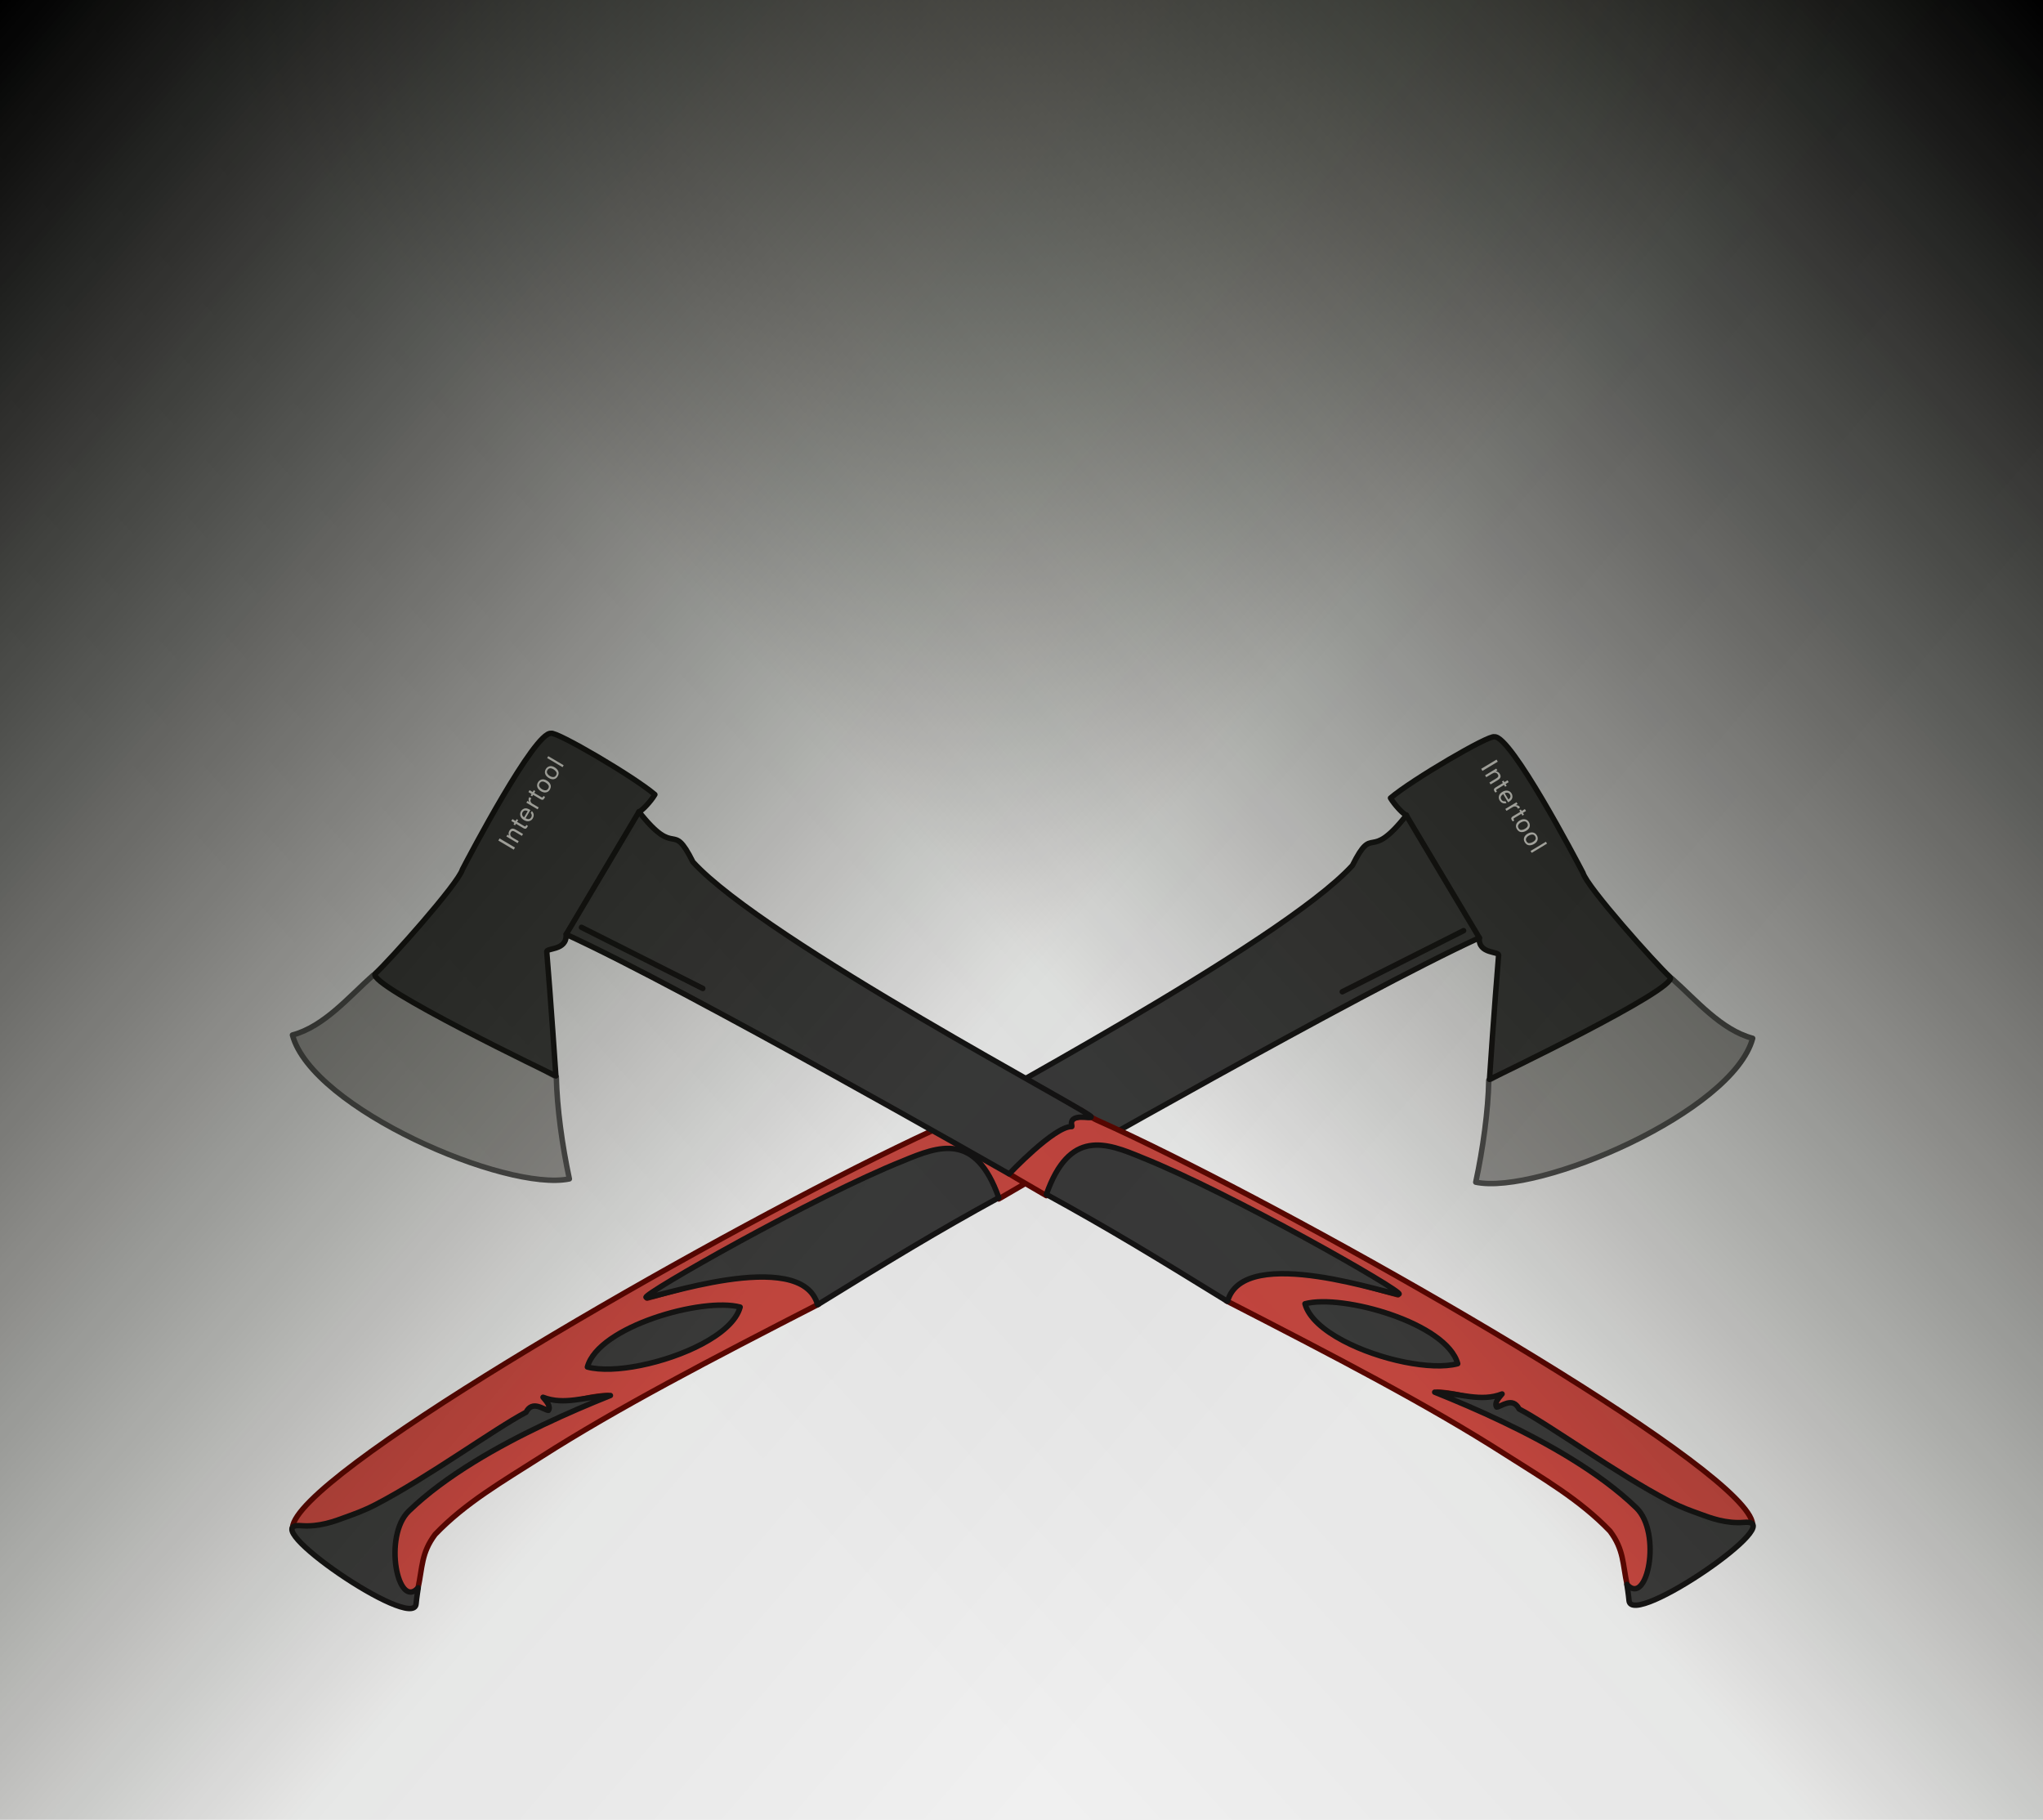
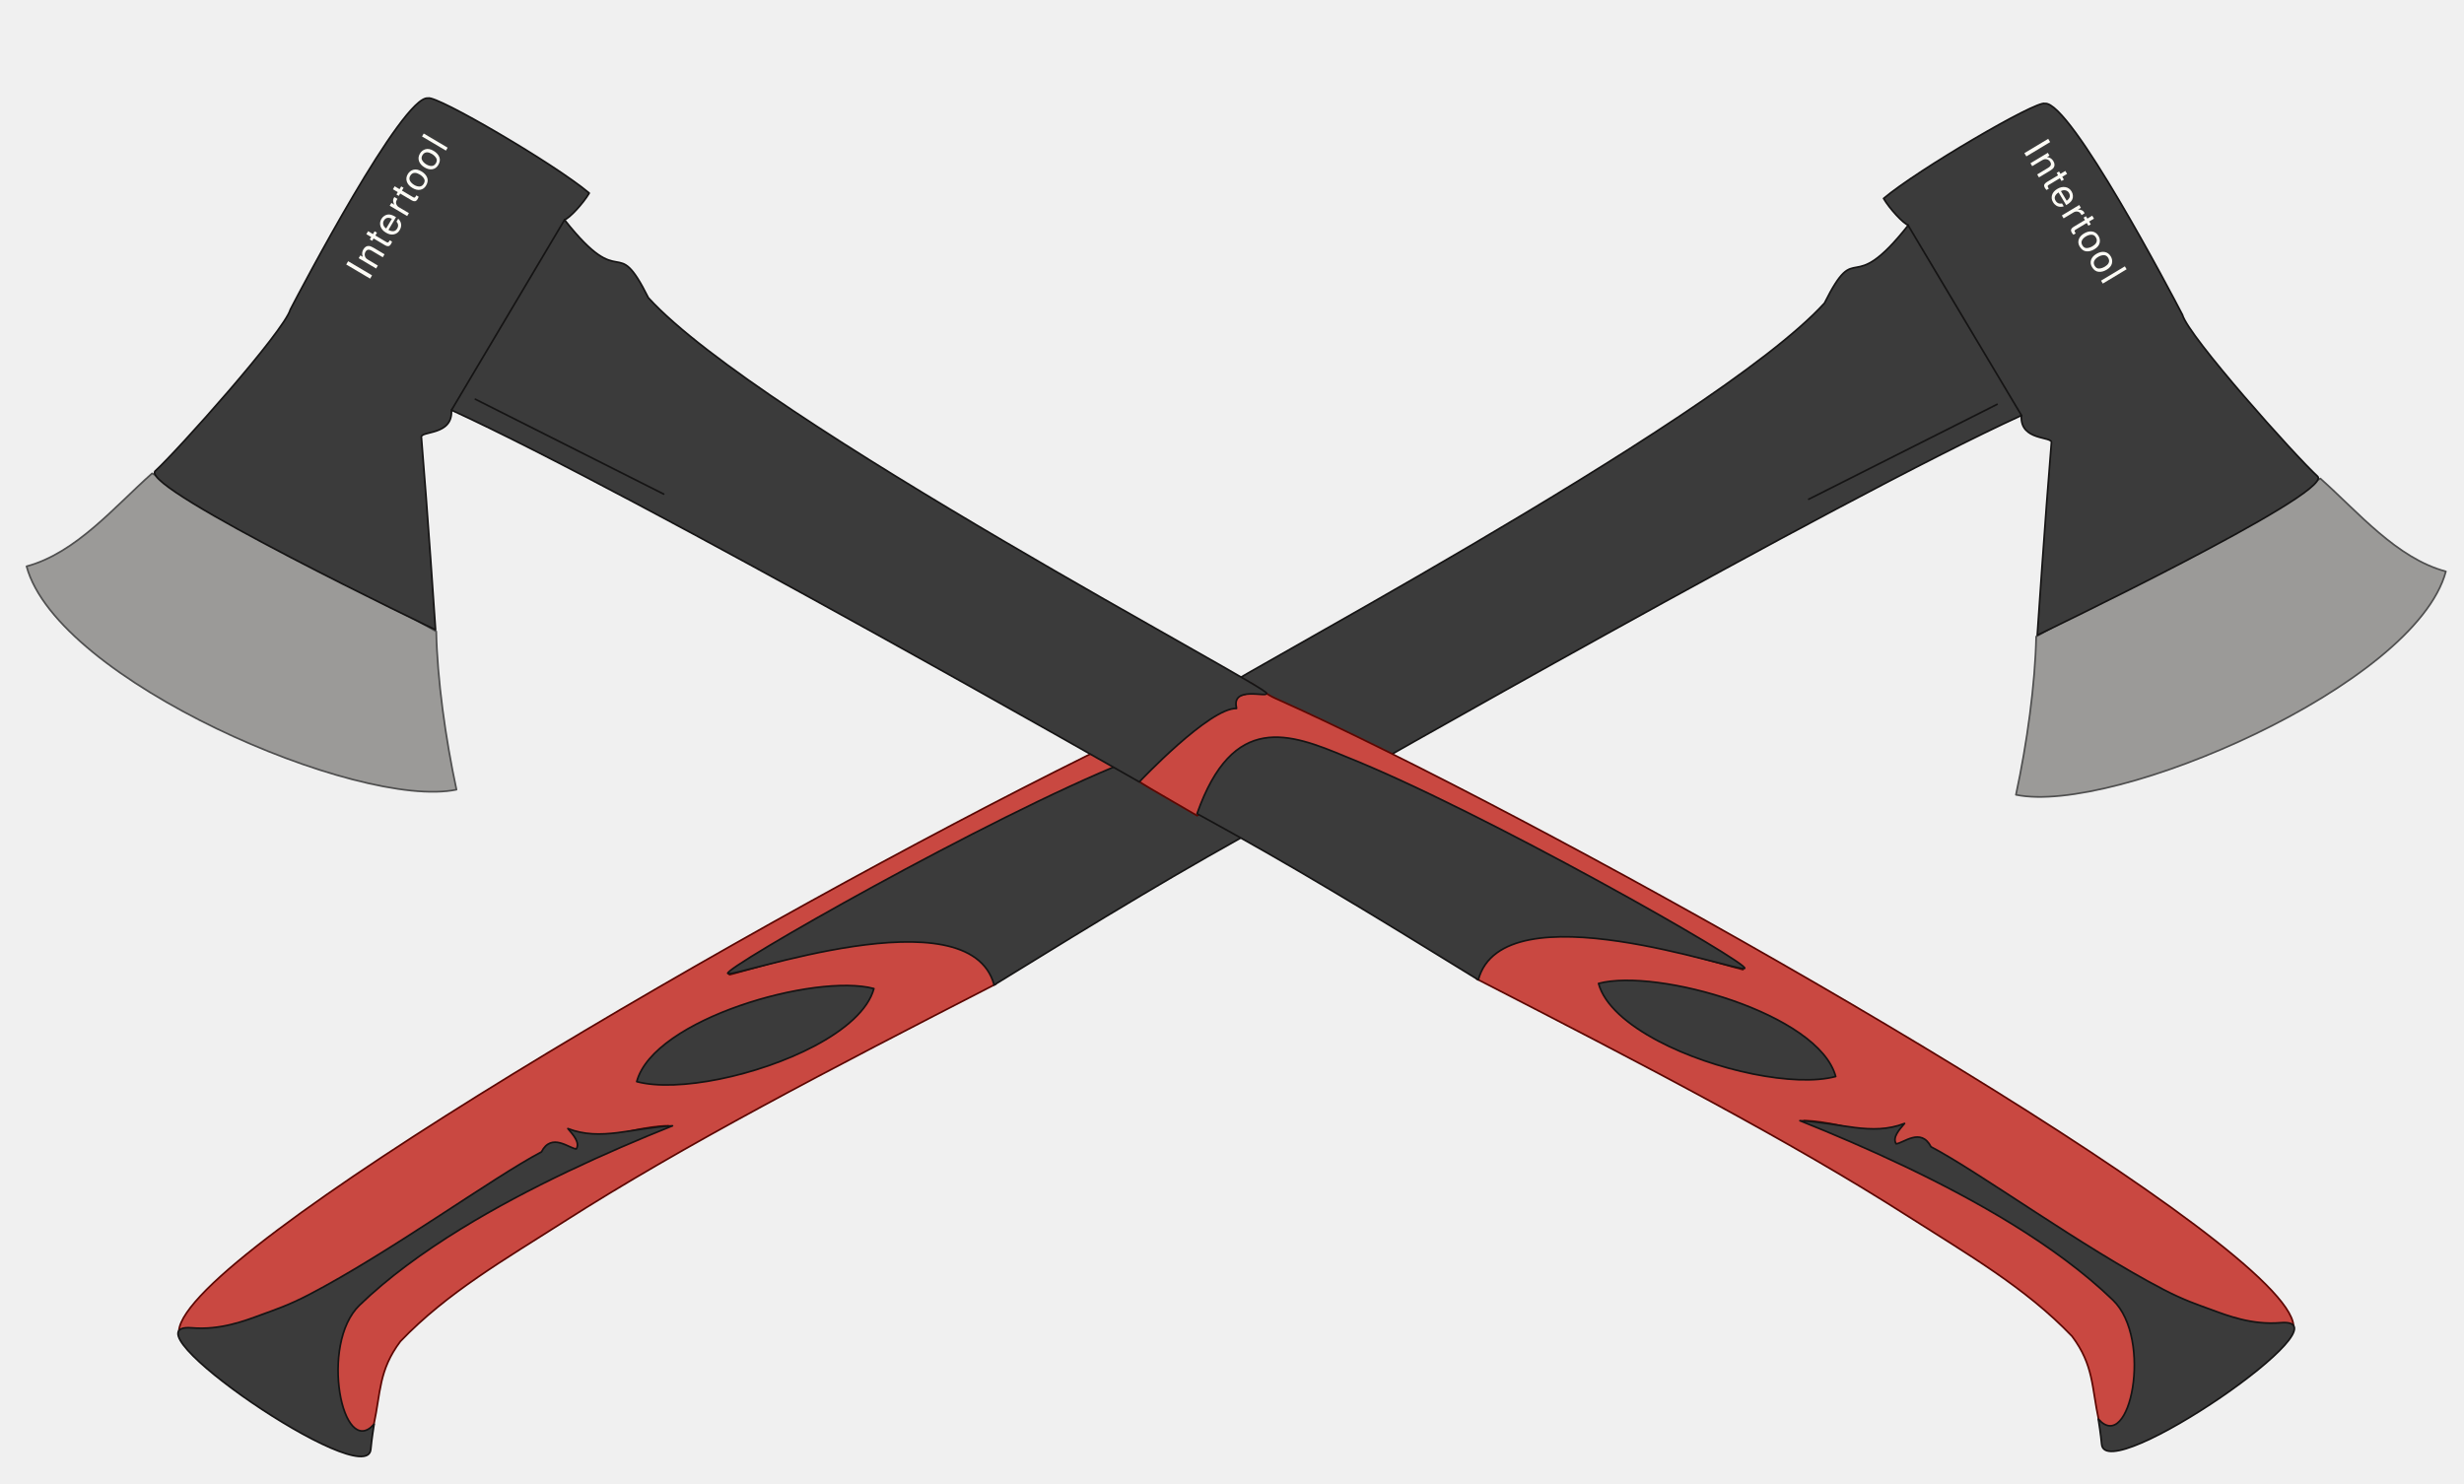
- <svg xmlns="http://www.w3.org/2000/svg" width="375" height="334" viewBox="0 0 375 334" fill="none">
+ <svg xmlns="http://www.w3.org/2000/svg" width="1440" height="867" viewBox="0 0 1440 867" fill="none">
  <g clip-path="url(#clip0)">
-     <g clip-path="url(#clip1)">
-       <path opacity="0.559" d="M148.469 234.39L181.404 214.658" stroke="black" stroke-linecap="round" stroke-linejoin="round" />
-       <path d="M150.29 239.359C148.343 234.986 147.137 234.401 140.068 233.758C135.92 233.345 130.377 235.088 118.779 238.274C118.725 237.363 132.826 233.329 136.478 231.966C145.213 228.768 151.142 224.216 156.286 220.611C164.539 214.827 170.771 211.479 183.316 220.061C189.342 216.583 189.62 216.385 190.19 216.011C193.116 214.093 183.289 206.318 178.68 207.171C178.83 206.614 178.83 206.614 178.979 206.056C177.864 205.758 177.864 205.758 176.75 205.458C176.899 204.901 176.899 204.901 177.049 204.344C176.052 204.898 175.139 205.715 174.098 206.178C170.326 207.858 165.871 209.974 160.935 212.422C122.391 231.539 54.539 270.883 53.69 280.347C57.08 281.256 62.721 281.299 70.369 277.372C80.653 272.093 93.73 261.897 101.902 258.44C106.87 256.338 111.027 256.095 111.562 256.13C110.924 256.397 100.991 259.131 94.293 262.853C84.535 268.276 71.458 275.244 70.874 280.682C69.271 286.866 73.037 290.065 73.995 292.994C75.547 295.298 75.892 292.113 76.723 291.513C77.567 287.61 77.301 285.064 79.871 281.629C85.418 275.832 92.288 271.895 99.247 267.446C113.308 258.456 130.534 249.506 150.29 239.359Z" fill="#C94841" stroke="#5C0601" stroke-linecap="round" stroke-linejoin="round" />
-       <path d="M76.373 294.396C76.486 293.172 76.712 291.766 76.767 291.418C73.023 295.64 70.278 281.953 75.04 277.35C78.41 274.092 82.551 271.074 87.032 268.319C95.103 263.357 104.278 259.249 112.045 256.133C107.311 256.354 103.581 257.979 99.677 256.459C100.319 257.217 101.14 258.123 100.673 258.864C99.854 258.826 97.752 256.879 96.55 259.22C90.855 262.204 78.646 271.113 69.05 276.106C66.629 277.365 64.991 277.899 63.359 278.5C61.505 279.182 58.603 280.31 55.237 280.027C46.389 279.282 75.896 299.544 76.373 294.396Z" fill="#3B3B3B" stroke="#151414" stroke-linecap="round" stroke-linejoin="round" />
-       <path d="M321.709 190.576C315.876 189.013 311.337 183.55 306.869 179.587C301.336 182.78 278.521 195.278 273.272 198.277C273.159 203.878 272.193 210.897 270.88 216.985C282.421 219.402 318.087 204.085 321.709 190.576Z" fill="#9B9A98" stroke="#4F4F4F" stroke-linecap="round" stroke-linejoin="round" />
-       <path d="M273.4 198.112C273.4 198.112 308.113 181.477 306.577 179.364C303.893 176.91 291.305 162.818 290.563 160.218C289.366 157.912 277.31 134.948 274.308 135.24C273.317 134.84 259.199 143.102 255.232 146.471C255.941 147.687 257.599 149.474 258.157 149.624C251.119 158.558 252.214 150.897 248.243 158.846C235.042 173.324 174.049 205.327 175.164 205.626C175.015 206.183 179.37 204.653 178.704 207.412C181.899 207.309 190.2 216.1 190.2 216.1C190.2 216.1 249.773 182.071 271.526 172.131C271.322 175.22 275.297 174.536 275.073 175.372C274.355 183.927 273.4 198.112 273.4 198.112Z" fill="#3B3B3B" stroke="#151414" stroke-linecap="round" stroke-linejoin="round" />
-       <path d="M271.558 172.159L258.105 149.603L271.558 172.159Z" fill="#3B3B3B" />
-       <path d="M271.558 172.159L258.105 149.603" stroke="#151414" stroke-linecap="round" stroke-linejoin="round" />
-       <path d="M150.073 239.474C163.297 231.324 171.931 226.06 183.325 219.826C179.073 207.787 172.388 210.307 165.705 213.095C149.558 219.533 117.914 237.559 118.581 238.121C119.249 238.683 147.123 228.563 150.073 239.474Z" fill="#3B3B3B" stroke="#151414" stroke-linecap="round" stroke-linejoin="round" />
-       <path d="M135.856 239.907C128.965 238.059 109.815 243.463 107.819 250.907C112.617 252.193 122.158 250.216 128.806 246.706C132.419 244.799 135.177 242.44 135.856 239.907Z" fill="#3B3B3B" stroke="#151414" stroke-linecap="round" stroke-linejoin="round" />
-       <path d="M274.693 139.417L274.924 139.802L272.109 141.494L271.878 141.109L274.693 139.417Z" fill="#FCFBF5" />
-       <path d="M274.648 141.07L274.845 141.398L274.554 141.572C274.733 141.598 274.88 141.648 274.998 141.726C275.116 141.803 275.215 141.908 275.295 142.041C275.47 142.332 275.486 142.59 275.345 142.814C275.267 142.937 275.125 143.061 274.918 143.185L273.601 143.976L273.391 143.626L274.684 142.848C274.81 142.773 274.899 142.694 274.954 142.611C275.044 142.472 275.042 142.323 274.945 142.162C274.896 142.08 274.847 142.018 274.799 141.976C274.714 141.898 274.608 141.849 274.481 141.828C274.378 141.811 274.286 141.816 274.204 141.842C274.121 141.868 274.012 141.921 273.878 142.002L272.803 142.648L272.596 142.303L274.648 141.07Z" fill="#FCFBF5" />
-       <path d="M276.717 143.214L276.927 143.562L276.354 143.907L276.551 144.235L276.269 144.404L276.072 144.076L274.733 144.881C274.661 144.924 274.628 144.978 274.632 145.041C274.634 145.076 274.654 145.125 274.692 145.187C274.702 145.204 274.713 145.222 274.725 145.24C274.737 145.259 274.752 145.281 274.77 145.305L274.498 145.468C274.463 145.435 274.43 145.399 274.399 145.36C274.368 145.32 274.338 145.275 274.308 145.225C274.211 145.064 274.187 144.931 274.234 144.823C274.282 144.716 274.372 144.623 274.504 144.544L275.862 143.727L275.695 143.45L275.977 143.28L276.144 143.558L276.717 143.214Z" fill="#FCFBF5" />
-       <path d="M277.46 145.643C277.547 145.789 277.598 145.951 277.612 146.128C277.626 146.306 277.6 146.463 277.534 146.6C277.472 146.731 277.379 146.85 277.255 146.956C277.173 147.033 277.028 147.134 276.821 147.259L275.917 145.754C275.713 145.886 275.575 146.035 275.504 146.203C275.434 146.37 275.457 146.551 275.573 146.744C275.681 146.924 275.827 147.032 276.01 147.068C276.116 147.087 276.222 147.083 276.328 147.054L276.532 147.393C276.451 147.429 276.349 147.45 276.226 147.456C276.103 147.461 275.993 147.45 275.897 147.422C275.732 147.379 275.585 147.291 275.456 147.158C275.386 147.087 275.319 146.999 275.256 146.895C275.103 146.639 275.066 146.367 275.145 146.077C275.224 145.788 275.431 145.543 275.766 145.342C276.095 145.143 276.417 145.072 276.73 145.127C277.043 145.183 277.286 145.355 277.46 145.643ZM276.882 146.739C277.023 146.635 277.123 146.531 277.182 146.426C277.291 146.232 277.279 146.024 277.146 145.803C277.051 145.645 276.914 145.546 276.735 145.507C276.556 145.469 276.377 145.499 276.197 145.599L276.882 146.739Z" fill="#FCFBF5" />
-       <path d="M278.36 147.245L278.557 147.573L278.203 147.786C278.288 147.771 278.411 147.787 278.573 147.832C278.735 147.877 278.857 147.968 278.939 148.105C278.943 148.111 278.949 148.123 278.957 148.139C278.965 148.155 278.978 148.182 278.997 148.222L278.633 148.441C278.624 148.418 278.615 148.398 278.606 148.38C278.597 148.362 278.586 148.342 278.574 148.322C278.47 148.148 278.334 148.048 278.166 148.022C277.998 147.996 277.841 148.027 277.696 148.114L276.515 148.824L276.308 148.479L278.36 147.245Z" fill="#FCFBF5" />
-       <path d="M279.897 148.504L280.106 148.853L279.533 149.197L279.73 149.524L279.448 149.694L279.251 149.366L277.912 150.171C277.841 150.214 277.807 150.267 277.812 150.331C277.814 150.366 277.834 150.415 277.872 150.477C277.881 150.494 277.893 150.512 277.905 150.53C277.917 150.549 277.932 150.571 277.95 150.595L277.678 150.758C277.643 150.725 277.61 150.689 277.579 150.649C277.548 150.61 277.517 150.565 277.487 150.515C277.391 150.354 277.366 150.22 277.414 150.113C277.462 150.006 277.552 149.913 277.683 149.834L279.042 149.017L278.875 148.74L279.157 148.57L279.323 148.848L279.897 148.504Z" fill="#FCFBF5" />
-       <path d="M278.739 152.02C278.876 152.249 279.057 152.354 279.282 152.335C279.506 152.316 279.724 152.243 279.936 152.115C280.128 152 280.265 151.876 280.348 151.742C280.479 151.532 280.473 151.307 280.33 151.07C280.203 150.859 280.031 150.754 279.812 150.755C279.593 150.755 279.371 150.825 279.143 150.961C278.925 151.093 278.771 151.25 278.683 151.433C278.595 151.616 278.614 151.812 278.739 152.02ZM280.637 150.898C280.795 151.163 280.842 151.439 280.775 151.728C280.709 152.017 280.504 152.264 280.162 152.47C279.831 152.669 279.509 152.753 279.197 152.721C278.884 152.69 278.626 152.505 278.422 152.166C278.253 151.884 278.214 151.603 278.305 151.322C278.396 151.041 278.602 150.804 278.924 150.61C279.269 150.403 279.597 150.325 279.906 150.377C280.216 150.429 280.459 150.603 280.637 150.898Z" fill="#FCFBF5" />
-       <path d="M280.193 154.44C280.331 154.669 280.511 154.773 280.736 154.754C280.96 154.735 281.178 154.662 281.39 154.534C281.582 154.419 281.719 154.295 281.802 154.162C281.933 153.951 281.927 153.727 281.784 153.489C281.658 153.278 281.485 153.173 281.266 153.174C281.048 153.175 280.825 153.244 280.597 153.381C280.379 153.512 280.226 153.669 280.138 153.853C280.05 154.036 280.068 154.231 280.193 154.44ZM282.091 153.318C282.25 153.582 282.296 153.858 282.23 154.147C282.163 154.436 281.959 154.683 281.616 154.889C281.285 155.088 280.964 155.172 280.651 155.14C280.338 155.109 280.08 154.924 279.877 154.586C279.707 154.303 279.668 154.022 279.759 153.741C279.85 153.46 280.057 153.223 280.378 153.029C280.724 152.822 281.051 152.744 281.36 152.796C281.67 152.849 281.913 153.022 282.091 153.318Z" fill="#FCFBF5" />
-       <path d="M283.756 154.496L283.964 154.841L281.149 156.533L280.941 156.188L283.756 154.496Z" fill="#FCFBF5" />
-       <path d="M268.649 170.816L246.383 182.033L268.649 170.816Z" fill="#3B3B3B" />
-       <path d="M268.649 170.816L246.383 182.033" stroke="#151414" stroke-linecap="round" stroke-linejoin="round" />
-     </g>
-     <g clip-path="url(#clip2)">
-       <path opacity="0.559" d="M226.919 233.783L193.984 214.051" stroke="black" stroke-linecap="round" stroke-linejoin="round" />
-       <path d="M225.098 238.753C227.045 234.379 228.251 233.794 235.32 233.152C239.468 232.738 245.011 234.481 256.609 237.667C256.663 236.756 242.562 232.723 238.91 231.36C230.175 228.161 224.246 223.609 219.102 220.004C210.849 214.22 204.617 210.873 192.072 219.454C186.046 215.977 185.768 215.778 185.198 215.404C182.272 213.486 192.099 205.712 196.708 206.564C196.558 206.007 196.558 206.007 196.409 205.449C197.524 205.151 197.524 205.151 198.638 204.852C198.489 204.295 198.489 204.295 198.339 203.737C199.336 204.291 200.249 205.109 201.29 205.572C205.062 207.251 209.517 209.367 214.453 211.815C252.997 230.932 320.849 270.277 321.698 279.741C318.308 280.649 312.667 280.692 305.019 276.766C294.735 271.486 281.659 261.29 273.486 257.833C268.518 255.731 264.361 255.489 263.826 255.523C264.464 255.791 274.397 258.525 281.095 262.247C290.853 267.67 303.93 274.637 304.514 280.076C306.117 286.259 302.351 289.459 301.393 292.387C299.841 294.692 299.496 291.507 298.665 290.906C297.821 287.003 298.087 284.457 295.517 281.022C289.97 275.226 283.1 271.288 276.141 266.839C262.08 257.849 244.854 248.899 225.098 238.753Z" fill="#C94841" stroke="#5C0601" stroke-linecap="round" stroke-linejoin="round" />
-       <path d="M299.016 293.789C298.903 292.565 298.676 291.159 298.621 290.811C302.365 295.033 305.11 281.346 300.348 276.743C296.978 273.485 292.837 270.467 288.356 267.712C280.285 262.75 271.11 258.642 263.343 255.526C268.077 255.747 271.807 257.372 275.711 255.852C275.069 256.61 274.248 257.516 274.715 258.257C275.534 258.22 277.636 256.273 278.838 258.613C284.533 261.597 296.742 270.506 306.338 275.499C308.759 276.759 310.397 277.292 312.029 277.893C313.883 278.575 316.785 279.703 320.151 279.42C329 278.675 299.492 298.937 299.016 293.789Z" fill="#3B3B3B" stroke="#151414" stroke-linecap="round" stroke-linejoin="round" />
-       <path d="M53.679 189.97C59.512 188.406 64.051 182.943 68.519 178.98C74.052 182.174 96.867 194.671 102.116 197.67C102.229 203.271 103.195 210.29 104.508 216.378C92.967 218.795 57.301 203.479 53.679 189.97Z" fill="#9B9A98" stroke="#4F4F4F" stroke-linecap="round" stroke-linejoin="round" />
-       <path d="M102.035 197.478C102.035 197.478 67.321 180.842 68.857 178.729C71.541 176.276 84.13 162.183 84.872 159.584C86.068 157.278 98.124 134.313 101.126 134.605C102.117 134.206 116.235 142.467 120.203 145.836C119.494 147.053 117.835 148.84 117.278 148.989C124.316 157.924 123.221 150.262 127.192 158.211C140.392 172.69 201.385 204.693 200.271 204.991C200.42 205.549 196.065 204.019 196.731 206.778C193.535 206.674 185.235 215.466 185.235 215.466C185.235 215.466 125.661 181.436 103.909 171.497C104.112 174.586 100.138 173.901 100.362 174.737C101.08 183.292 102.035 197.478 102.035 197.478Z" fill="#3B3B3B" stroke="#151414" stroke-linecap="round" stroke-linejoin="round" />
-       <path d="M103.946 171.451L117.289 148.988L103.946 171.451Z" fill="#3B3B3B" />
-       <path d="M103.946 171.451L117.289 148.988" stroke="#151414" stroke-linecap="round" stroke-linejoin="round" />
-       <path d="M225.315 238.867C212.091 230.717 203.457 225.453 192.063 219.22C196.315 207.18 203 209.701 209.683 212.488C225.831 218.927 257.474 236.952 256.807 237.514C256.14 238.076 228.265 227.956 225.315 238.867Z" fill="#3B3B3B" stroke="#151414" stroke-linecap="round" stroke-linejoin="round" />
-       <path d="M239.532 239.3C246.423 237.452 265.573 242.856 267.569 250.3C262.772 251.586 253.23 249.609 246.582 246.099C242.969 244.192 240.211 241.833 239.532 239.3Z" fill="#3B3B3B" stroke="#151414" stroke-linecap="round" stroke-linejoin="round" />
-       <path d="M91.47 154.276L91.699 153.889L94.526 155.562L94.297 155.949L91.47 154.276Z" fill="#FCFBF5" />
-       <path d="M92.946 153.529L93.141 153.2L93.433 153.373C93.371 153.204 93.345 153.05 93.357 152.91C93.369 152.77 93.415 152.633 93.493 152.499C93.667 152.207 93.885 152.07 94.15 152.088C94.295 152.098 94.472 152.164 94.679 152.287L96.001 153.069L95.793 153.421L94.494 152.653C94.368 152.578 94.256 152.537 94.157 152.528C93.992 152.514 93.862 152.588 93.766 152.749C93.718 152.832 93.686 152.904 93.672 152.966C93.644 153.078 93.651 153.194 93.693 153.317C93.727 153.415 93.775 153.493 93.837 153.554C93.899 153.614 93.998 153.684 94.132 153.764L95.212 154.403L95.007 154.749L92.946 153.529Z" fill="#FCFBF5" />
-       <path d="M93.85 150.691L94.057 150.34L94.632 150.681L94.827 150.352L95.11 150.519L94.915 150.848L96.26 151.644C96.332 151.687 96.394 151.691 96.448 151.657C96.478 151.638 96.511 151.597 96.549 151.534C96.558 151.518 96.569 151.5 96.579 151.48C96.59 151.461 96.602 151.437 96.614 151.41L96.888 151.572C96.876 151.618 96.859 151.664 96.839 151.71C96.819 151.757 96.794 151.804 96.764 151.855C96.669 152.016 96.563 152.101 96.445 152.11C96.329 152.119 96.204 152.084 96.072 152.006L94.708 151.199L94.543 151.477L94.26 151.31L94.425 151.031L93.85 150.691Z" fill="#FCFBF5" />
-       <path d="M95.634 148.882C95.721 148.736 95.839 148.615 95.989 148.518C96.139 148.422 96.289 148.37 96.441 148.362C96.586 148.355 96.734 148.38 96.887 148.439C96.994 148.474 97.151 148.554 97.359 148.677L96.465 150.187C96.678 150.305 96.875 150.355 97.056 150.337C97.237 150.319 97.385 150.214 97.499 150.02C97.606 149.839 97.632 149.66 97.577 149.481C97.544 149.379 97.49 149.287 97.414 149.208L97.615 148.868C97.685 148.921 97.752 149.001 97.815 149.107C97.878 149.212 97.921 149.314 97.942 149.412C97.983 149.578 97.975 149.749 97.919 149.925C97.89 150.021 97.844 150.122 97.782 150.226C97.63 150.483 97.409 150.645 97.116 150.713C96.824 150.781 96.51 150.715 96.174 150.517C95.843 150.321 95.628 150.072 95.527 149.77C95.427 149.468 95.463 149.172 95.634 148.882ZM96.873 148.87C96.715 148.795 96.575 148.757 96.455 148.755C96.232 148.751 96.055 148.86 95.924 149.083C95.83 149.241 95.808 149.409 95.859 149.585C95.91 149.76 96.022 149.904 96.196 150.015L96.873 148.87Z" fill="#FCFBF5" />
-       <path d="M96.616 147.329L96.811 147L97.167 147.211C97.113 147.143 97.068 147.027 97.031 146.863C96.994 146.699 97.016 146.548 97.097 146.411C97.101 146.405 97.108 146.394 97.118 146.379C97.129 146.365 97.147 146.34 97.173 146.305L97.538 146.521C97.522 146.54 97.509 146.557 97.497 146.574C97.486 146.59 97.474 146.609 97.461 146.63C97.358 146.804 97.335 146.971 97.392 147.131C97.449 147.291 97.55 147.414 97.697 147.501L98.882 148.202L98.677 148.549L96.616 147.329Z" fill="#FCFBF5" />
-       <path d="M96.993 145.379L97.201 145.029L97.776 145.37L97.971 145.041L98.254 145.208L98.059 145.537L99.403 146.333C99.475 146.375 99.538 146.38 99.591 146.345C99.621 146.327 99.655 146.286 99.692 146.223C99.702 146.207 99.712 146.188 99.723 146.169C99.734 146.149 99.746 146.126 99.758 146.098L100.031 146.26C100.019 146.307 100.003 146.353 99.983 146.399C99.963 146.445 99.937 146.493 99.908 146.543C99.812 146.705 99.706 146.79 99.589 146.799C99.472 146.808 99.348 146.773 99.216 146.695L97.851 145.887L97.686 146.166L97.403 145.999L97.569 145.72L96.993 145.379Z" fill="#FCFBF5" />
-       <path d="M100.638 144.727C100.774 144.497 100.78 144.288 100.657 144.1C100.533 143.912 100.365 143.754 100.152 143.629C99.96 143.514 99.785 143.453 99.628 143.443C99.381 143.428 99.186 143.54 99.045 143.779C98.919 143.99 98.909 144.192 99.014 144.384C99.119 144.576 99.285 144.739 99.514 144.874C99.733 145.004 99.944 145.064 100.147 145.055C100.35 145.045 100.514 144.935 100.638 144.727ZM98.749 143.59C98.906 143.325 99.127 143.153 99.413 143.074C99.698 142.995 100.013 143.058 100.357 143.261C100.689 143.457 100.916 143.701 101.037 143.991C101.158 144.281 101.118 144.596 100.916 144.936C100.749 145.219 100.52 145.387 100.229 145.441C99.939 145.494 99.632 145.425 99.309 145.234C98.962 145.029 98.739 144.777 98.637 144.48C98.536 144.183 98.573 143.886 98.749 143.59Z" fill="#FCFBF5" />
-       <path d="M102.076 142.297C102.211 142.068 102.218 141.859 102.094 141.671C101.971 141.483 101.803 141.325 101.59 141.199C101.398 141.085 101.223 141.024 101.066 141.014C100.818 140.999 100.624 141.111 100.483 141.35C100.358 141.561 100.347 141.763 100.452 141.955C100.557 142.146 100.723 142.31 100.951 142.445C101.171 142.575 101.382 142.635 101.585 142.625C101.788 142.616 101.952 142.506 102.076 142.297ZM100.186 141.161C100.344 140.895 100.565 140.724 100.85 140.645C101.136 140.566 101.451 140.628 101.794 140.832C102.127 141.029 102.353 141.272 102.474 141.562C102.595 141.852 102.556 142.166 102.354 142.506C102.186 142.79 101.957 142.958 101.667 143.012C101.377 143.065 101.07 142.996 100.746 142.805C100.4 142.599 100.176 142.349 100.075 142.051C99.974 141.754 100.011 141.457 100.186 141.161Z" fill="#FCFBF5" />
-       <path d="M100.432 139.135L100.637 138.789L103.463 140.462L103.258 140.809L100.432 139.135Z" fill="#FCFBF5" />
-       <path d="M106.739 170.209L129.005 181.426L106.739 170.209Z" fill="#3B3B3B" />
-       <path d="M106.739 170.209L129.005 181.426" stroke="#151414" stroke-linecap="round" stroke-linejoin="round" />
-     </g>
-     <rect width="375" height="334" fill="url(#paint0_linear)" />
-     <rect width="375" height="334" fill="url(#paint1_linear)" />
+     <path opacity="0.559" d="M573.06 550.611L735.862 453.075" stroke="black" stroke-linecap="round" stroke-linejoin="round" />
+     <path d="M582.063 575.177C572.437 553.558 566.475 550.667 531.533 547.49C511.028 545.447 483.629 554.063 426.299 569.81C426.031 565.309 495.733 545.37 513.787 538.633C556.962 522.821 586.273 500.321 611.702 482.501C652.496 453.911 683.299 437.363 745.312 479.783C775.097 462.592 776.472 461.611 779.292 459.763C793.755 450.28 745.179 411.851 722.395 416.065C723.135 413.311 723.135 413.311 723.874 410.555C718.363 409.08 718.363 409.08 712.854 407.602C713.594 404.848 713.594 404.848 714.332 402.092C709.403 404.829 704.892 408.871 699.744 411.16C681.099 419.463 659.077 429.922 634.682 442.022C444.152 536.52 108.755 731.003 104.557 777.784C121.313 782.275 149.196 782.488 187.002 763.079C237.836 736.981 302.476 686.581 342.873 669.492C367.431 659.104 387.979 657.904 390.627 658.076C387.472 659.398 338.371 672.911 305.262 691.31C257.025 718.116 192.386 752.558 189.5 779.44C181.576 810.005 200.189 825.822 204.927 840.297C212.597 851.689 214.303 835.944 218.412 832.978C222.584 813.684 221.269 801.098 233.974 784.119C261.391 755.467 295.351 736.003 329.749 714.011C399.254 669.574 484.406 625.331 582.063 575.177Z" fill="#C94841" stroke="#5C0601" stroke-linecap="round" stroke-linejoin="round" />
+     <path d="M216.679 847.226C217.238 841.179 218.358 834.228 218.632 832.509C200.121 853.377 186.556 785.719 210.092 762.967C226.752 746.862 247.219 731.944 269.369 718.326C309.266 693.797 354.62 673.492 393.015 658.088C369.612 659.18 351.174 667.214 331.875 659.7C335.051 663.45 339.108 667.925 336.8 671.59C332.749 671.404 322.36 661.78 316.417 673.348C288.266 688.101 227.918 732.135 180.484 756.818C168.519 763.044 160.42 765.682 152.354 768.65C143.19 772.021 128.845 777.601 112.206 776.199C68.465 772.516 214.324 872.673 216.679 847.226Z" fill="#3B3B3B" stroke="#151414" stroke-linecap="round" stroke-linejoin="round" />
+     <path d="M1429.4 334.038C1400.57 326.308 1378.13 299.303 1356.05 279.714C1328.7 295.501 1215.92 357.277 1189.97 372.103C1189.42 399.787 1184.64 434.485 1178.15 464.578C1235.2 476.523 1411.5 400.814 1429.4 334.038Z" fill="#9B9A98" stroke="#4F4F4F" stroke-linecap="round" stroke-linejoin="round" />
+     <path d="M1190.61 371.289C1190.61 371.289 1362.2 289.058 1354.61 278.613C1341.34 266.486 1279.11 196.825 1275.44 183.974C1269.53 172.577 1209.93 59.061 1195.09 60.504C1190.2 58.529 1120.41 99.366 1100.8 116.021C1104.3 122.033 1112.5 130.866 1115.26 131.605C1080.47 175.77 1085.88 137.896 1066.25 177.19C1001 248.758 699.506 406.952 705.014 408.429C704.278 411.183 725.805 403.62 722.513 417.26C738.31 416.747 779.339 460.205 779.339 460.205C779.339 460.205 1073.82 291.993 1181.34 242.862C1180.34 258.132 1199.98 254.747 1198.87 258.879C1195.32 301.168 1190.61 371.289 1190.61 371.289Z" fill="#3B3B3B" stroke="#151414" stroke-linecap="round" stroke-linejoin="round" />
+     <path d="M1181.5 243L1115 131.5L1181.5 243Z" fill="#3B3B3B" />
+     <path d="M1181.5 243L1115 131.5" stroke="#151414" stroke-linecap="round" stroke-linejoin="round" />
+     <path d="M580.988 575.742C646.356 535.454 689.033 509.435 745.357 478.622C724.336 419.111 691.295 431.569 658.261 445.347C578.44 477.174 422.021 566.276 425.321 569.054C428.62 571.833 566.406 521.807 580.988 575.742Z" fill="#3B3B3B" stroke="#151414" stroke-linecap="round" stroke-linejoin="round" />
+     <path d="M510.713 577.882C476.648 568.749 381.99 595.459 372.124 632.258C395.837 638.614 443 628.84 475.865 611.492C493.723 602.066 507.357 590.405 510.713 577.882Z" fill="#3B3B3B" stroke="#151414" stroke-linecap="round" stroke-linejoin="round" />
+     <path d="M1197 81.149L1198.14 83.053L1184.23 91.417L1183.08 89.513L1197 81.149Z" fill="#FCFBF5" />
+     <path d="M1196.78 89.323L1197.75 90.942L1196.31 91.806C1197.19 91.931 1197.92 92.181 1198.51 92.564C1199.09 92.944 1199.58 93.464 1199.97 94.121C1200.84 95.561 1200.92 96.834 1200.22 97.943C1199.84 98.551 1199.13 99.163 1198.11 99.776L1191.6 103.688L1190.56 101.956L1196.95 98.112C1197.57 97.741 1198.02 97.348 1198.29 96.939C1198.73 96.254 1198.72 95.516 1198.24 94.72C1198 94.315 1197.76 94.011 1197.52 93.799C1197.1 93.416 1196.58 93.174 1195.95 93.07C1195.44 92.986 1194.99 93.011 1194.58 93.139C1194.17 93.268 1193.63 93.531 1192.97 93.93L1187.66 97.123L1186.63 95.418L1196.78 89.323Z" fill="#FCFBF5" />
+     <path d="M1207 99.919L1208.04 101.643L1205.21 103.347L1206.18 104.967L1204.79 105.802L1203.81 104.182L1197.19 108.163C1196.84 108.374 1196.67 108.638 1196.7 108.949C1196.71 109.122 1196.81 109.365 1196.99 109.675C1197.04 109.757 1197.1 109.844 1197.16 109.936C1197.22 110.029 1197.29 110.136 1197.38 110.254L1196.03 111.062C1195.86 110.901 1195.7 110.722 1195.54 110.527C1195.39 110.329 1195.24 110.109 1195.09 109.861C1194.62 109.066 1194.5 108.405 1194.73 107.875C1194.97 107.347 1195.41 106.887 1196.06 106.494L1202.78 102.457L1201.95 101.085L1203.34 100.247L1204.17 101.622L1207 99.919Z" fill="#FCFBF5" />
+     <path d="M1210.67 111.928C1211.11 112.648 1211.36 113.448 1211.43 114.326C1211.49 115.205 1211.37 115.982 1211.04 116.659C1210.73 117.307 1210.27 117.893 1209.66 118.417C1209.26 118.8 1208.54 119.297 1207.52 119.913L1203.05 112.475C1202.04 113.127 1201.36 113.865 1201.01 114.694C1200.66 115.523 1200.77 116.415 1201.35 117.368C1201.88 118.258 1202.6 118.791 1203.51 118.97C1204.03 119.067 1204.56 119.046 1205.08 118.903L1206.09 120.578C1205.69 120.758 1205.18 120.862 1204.58 120.887C1203.97 120.913 1203.43 120.858 1202.95 120.723C1202.13 120.508 1201.41 120.074 1200.77 119.416C1200.42 119.066 1200.09 118.631 1199.78 118.114C1199.02 116.851 1198.84 115.505 1199.23 114.075C1199.62 112.644 1200.65 111.433 1202.3 110.437C1203.93 109.457 1205.52 109.106 1207.07 109.379C1208.61 109.652 1209.82 110.502 1210.67 111.928ZM1207.82 117.345C1208.52 116.833 1209.01 116.316 1209.3 115.798C1209.84 114.838 1209.78 113.811 1209.12 112.717C1208.65 111.936 1207.98 111.449 1207.09 111.257C1206.21 111.067 1205.32 111.218 1204.43 111.71L1207.82 117.345Z" fill="#FCFBF5" />
+     <path d="M1215.12 119.847L1216.1 121.467L1214.35 122.52C1214.77 122.447 1215.38 122.523 1216.18 122.747C1216.98 122.971 1217.58 123.421 1217.99 124.095C1218.01 124.126 1218.04 124.184 1218.07 124.263C1218.11 124.342 1218.18 124.478 1218.27 124.674L1216.47 125.756C1216.43 125.643 1216.39 125.543 1216.34 125.454C1216.3 125.365 1216.24 125.269 1216.18 125.167C1215.67 124.308 1214.99 123.815 1214.16 123.686C1213.33 123.558 1212.56 123.71 1211.84 124.143L1206 127.65L1204.98 125.945L1215.12 119.847Z" fill="#FCFBF5" />
+     <path d="M1222.72 126.068L1223.76 127.792L1220.92 129.494L1221.9 131.114L1220.5 131.951L1219.53 130.331L1212.91 134.31C1212.56 134.524 1212.39 134.785 1212.42 135.099C1212.43 135.272 1212.52 135.514 1212.71 135.824C1212.76 135.904 1212.81 135.993 1212.87 136.086C1212.93 136.178 1213.01 136.285 1213.1 136.404L1211.75 137.212C1211.58 137.05 1211.41 136.872 1211.26 136.674C1211.11 136.478 1210.96 136.256 1210.81 136.011C1210.33 135.215 1210.21 134.552 1210.45 134.024C1210.68 133.494 1211.13 133.034 1211.78 132.644L1218.49 128.607L1217.67 127.234L1219.06 126.397L1219.89 127.77L1222.72 126.068Z" fill="#FCFBF5" />
+     <path d="M1217 143.451C1217.68 144.581 1218.57 145.1 1219.68 145.006C1220.79 144.912 1221.87 144.55 1222.91 143.918C1223.86 143.351 1224.54 142.736 1224.95 142.075C1225.6 141.035 1225.57 139.924 1224.86 138.751C1224.23 137.708 1223.38 137.19 1222.3 137.194C1221.22 137.198 1220.12 137.541 1219 138.217C1217.92 138.865 1217.16 139.641 1216.72 140.547C1216.29 141.453 1216.38 142.423 1217 143.451ZM1226.38 137.904C1227.16 139.211 1227.39 140.578 1227.06 142.007C1226.73 143.432 1225.72 144.653 1224.03 145.672C1222.4 146.655 1220.81 147.07 1219.26 146.915C1217.71 146.761 1216.44 145.846 1215.43 144.173C1214.59 142.778 1214.4 141.386 1214.85 139.998C1215.3 138.608 1216.32 137.437 1217.91 136.48C1219.62 135.454 1221.24 135.072 1222.77 135.329C1224.3 135.587 1225.5 136.446 1226.38 137.904Z" fill="#FCFBF5" />
+     <path d="M1224.19 155.412C1224.87 156.542 1225.76 157.058 1226.87 156.964C1227.97 156.87 1229.05 156.508 1230.1 155.879C1231.05 155.309 1231.73 154.694 1232.14 154.035C1232.79 152.993 1232.76 151.885 1232.05 150.709C1231.42 149.668 1230.57 149.15 1229.49 149.155C1228.41 149.159 1227.31 149.499 1226.18 150.175C1225.1 150.823 1224.35 151.602 1223.91 152.508C1223.48 153.414 1223.57 154.381 1224.19 155.412ZM1233.57 149.864C1234.35 151.171 1234.58 152.537 1234.25 153.965C1233.92 155.39 1232.91 156.614 1231.22 157.63C1229.58 158.614 1227.99 159.028 1226.45 158.874C1224.9 158.719 1223.63 157.806 1222.62 156.133C1221.78 154.736 1221.59 153.344 1222.04 151.956C1222.49 150.569 1223.51 149.395 1225.1 148.439C1226.81 147.415 1228.42 147.03 1229.95 147.287C1231.49 147.547 1232.69 148.404 1233.57 149.864Z" fill="#FCFBF5" />
+     <path d="M1241.8 155.689L1242.82 157.394L1228.91 165.758L1227.88 164.05L1241.8 155.689Z" fill="#FCFBF5" />
+     <path d="M1167.12 236.358L1057.06 291.804L1167.12 236.358Z" fill="#3B3B3B" />
+     <path d="M1167.12 236.358L1057.06 291.804" stroke="#151414" stroke-linecap="round" stroke-linejoin="round" />
+   </g>
+   <g clip-path="url(#clip1)">
+     <path opacity="0.559" d="M871.869 547.611L709.067 450.075" stroke="black" stroke-linecap="round" stroke-linejoin="round" />
+     <path d="M862.866 572.177C872.493 550.558 878.455 547.667 913.396 544.49C933.902 542.447 961.301 551.063 1018.63 566.81C1018.9 562.309 949.197 542.37 931.142 535.633C887.967 519.821 858.657 497.321 833.228 479.501C792.433 450.911 761.631 434.363 699.617 476.783C669.832 459.592 668.457 458.611 665.638 456.763C651.174 447.28 699.751 408.851 722.534 413.065C721.794 410.311 721.794 410.311 721.055 407.555C726.566 406.08 726.566 406.08 732.076 404.602C731.336 401.848 731.336 401.848 730.597 399.092C735.527 401.829 740.038 405.871 745.186 408.16C763.831 416.463 785.852 426.922 810.248 439.022C1000.78 533.52 1336.17 728.003 1340.37 774.784C1323.62 779.275 1295.73 779.488 1257.93 760.079C1207.09 733.981 1142.45 683.581 1102.06 666.492C1077.5 656.104 1056.95 654.904 1054.3 655.076C1057.46 656.398 1106.56 669.911 1139.67 688.31C1187.9 715.116 1252.54 749.558 1255.43 776.44C1263.35 807.005 1244.74 822.822 1240 837.297C1232.33 848.689 1230.63 832.944 1226.52 829.978C1222.35 810.684 1223.66 798.098 1210.96 781.119C1183.54 752.467 1149.58 733.003 1115.18 711.011C1045.68 666.574 960.523 622.331 862.866 572.177Z" fill="#C94841" stroke="#5C0601" stroke-linecap="round" stroke-linejoin="round" />
+     <path d="M1228.25 844.226C1227.69 838.179 1226.57 831.228 1226.3 829.509C1244.81 850.377 1258.37 782.719 1234.84 759.967C1218.18 743.862 1197.71 728.944 1175.56 715.326C1135.66 690.797 1090.31 670.492 1051.91 655.088C1075.32 656.18 1093.76 664.214 1113.05 656.7C1109.88 660.45 1105.82 664.925 1108.13 668.59C1112.18 668.404 1122.57 658.78 1128.51 670.348C1156.66 685.101 1217.01 729.135 1264.45 753.818C1276.41 760.044 1284.51 762.682 1292.58 765.65C1301.74 769.021 1316.08 774.601 1332.72 773.199C1376.46 769.516 1230.61 869.673 1228.25 844.226Z" fill="#3B3B3B" stroke="#151414" stroke-linecap="round" stroke-linejoin="round" />
+     <path d="M15.528 331.038C44.359 323.308 66.796 296.303 88.881 276.714C116.233 292.501 229.008 354.277 254.959 369.103C255.514 396.787 260.292 431.485 266.779 461.578C209.733 473.523 33.431 397.814 15.528 331.038Z" fill="#9B9A98" stroke="#4F4F4F" stroke-linecap="round" stroke-linejoin="round" />
+     <path d="M254.553 368.15C254.553 368.15 82.961 285.92 90.553 275.475C103.822 263.347 166.048 193.686 169.715 180.835C175.63 169.438 235.225 55.922 250.065 57.365C254.963 55.391 324.749 96.228 344.36 112.882C340.855 118.894 332.658 127.727 329.903 128.466C364.69 172.631 359.278 134.758 378.908 174.051C444.16 245.619 745.653 403.814 740.145 405.29C740.881 408.045 719.353 400.482 722.646 414.122C706.849 413.608 665.819 457.066 665.819 457.066C665.819 457.066 371.342 288.854 263.817 239.723C264.822 254.993 245.177 251.608 246.285 255.74C249.834 298.029 254.553 368.15 254.553 368.15Z" fill="#3B3B3B" stroke="#151414" stroke-linecap="round" stroke-linejoin="round" />
+     <path d="M264 239.5L329.956 128.463L264 239.5Z" fill="#3B3B3B" />
+     <path d="M264 239.5L329.956 128.463" stroke="#151414" stroke-linecap="round" stroke-linejoin="round" />
+     <path d="M863.941 572.742C798.574 532.454 755.896 506.435 699.572 475.622C720.593 416.111 753.634 428.569 786.668 442.347C866.489 474.174 1022.91 563.276 1019.61 566.054C1016.31 568.833 878.523 518.807 863.941 572.742Z" fill="#3B3B3B" stroke="#151414" stroke-linecap="round" stroke-linejoin="round" />
+     <path d="M934.217 574.882C968.281 565.749 1062.94 592.459 1072.81 629.258C1049.09 635.614 1001.93 625.84 969.064 608.492C951.207 599.066 937.573 587.405 934.217 574.882Z" fill="#3B3B3B" stroke="#151414" stroke-linecap="round" stroke-linejoin="round" />
+     <path d="M202.334 154.599L203.465 152.687L217.436 160.956L216.305 162.868L202.334 154.599Z" fill="#FCFBF5" />
+     <path d="M209.629 150.908L210.592 149.282L212.037 150.139C211.727 149.303 211.6 148.541 211.66 147.847C211.718 147.155 211.943 146.478 212.334 145.818C213.19 144.372 214.271 143.696 215.579 143.785C216.296 143.833 217.168 144.16 218.195 144.769L224.729 148.636L223.699 150.374L217.279 146.576C216.658 146.208 216.102 146.004 215.614 145.961C214.798 145.892 214.155 146.256 213.682 147.054C213.442 147.461 213.287 147.816 213.215 148.127C213.077 148.678 213.113 149.254 213.321 149.858C213.487 150.342 213.726 150.732 214.033 151.03C214.34 151.328 214.827 151.674 215.492 152.069L220.827 155.227L219.814 156.939L209.629 150.908Z" fill="#FCFBF5" />
+     <path d="M214.094 136.877L215.119 135.146L217.964 136.827L218.926 135.201L220.323 136.03L219.36 137.657L226.009 141.59C226.364 141.801 226.674 141.82 226.936 141.652C227.084 141.561 227.251 141.359 227.435 141.048C227.484 140.965 227.534 140.876 227.587 140.78C227.64 140.683 227.698 140.566 227.761 140.432L229.111 141.231C229.052 141.462 228.972 141.69 228.873 141.917C228.771 142.146 228.648 142.382 228.501 142.63C228.029 143.429 227.504 143.848 226.926 143.893C226.348 143.936 225.733 143.763 225.079 143.379L218.336 139.388L217.52 140.766L216.122 139.939L216.939 138.559L214.094 136.877Z" fill="#FCFBF5" />
+     <path d="M222.916 127.939C223.344 127.216 223.929 126.616 224.669 126.138C225.41 125.661 226.154 125.405 226.904 125.367C227.62 125.33 228.354 125.456 229.107 125.747C229.636 125.922 230.414 126.315 231.442 126.922L227.022 134.39C228.075 134.968 229.048 135.216 229.943 135.129C230.838 135.041 231.569 134.519 232.135 133.562C232.664 132.669 232.791 131.781 232.518 130.898C232.355 130.392 232.087 129.941 231.712 129.548L232.707 127.865C233.055 128.131 233.385 128.524 233.697 129.047C234.008 129.57 234.217 130.073 234.325 130.557C234.524 131.377 234.487 132.221 234.21 133.094C234.067 133.567 233.842 134.064 233.535 134.582C232.784 135.851 231.687 136.652 230.242 136.987C228.798 137.323 227.246 136.999 225.584 136.016C223.948 135.049 222.883 133.817 222.388 132.325C221.892 130.834 222.069 129.371 222.916 127.939ZM229.04 127.878C228.257 127.507 227.568 127.319 226.975 127.309C225.873 127.291 224.997 127.83 224.347 128.928C223.883 129.712 223.776 130.539 224.027 131.41C224.28 132.278 224.835 132.986 225.691 133.536L229.04 127.878Z" fill="#FCFBF5" />
+     <path d="M227.769 120.261L228.732 118.634L230.491 119.676C230.227 119.341 230.004 118.767 229.82 117.956C229.637 117.144 229.746 116.4 230.147 115.723C230.165 115.692 230.202 115.637 230.253 115.566C230.304 115.494 230.393 115.372 230.522 115.198L232.329 116.268C232.249 116.359 232.182 116.444 232.125 116.526C232.068 116.607 232.009 116.7 231.948 116.802C231.438 117.664 231.324 118.49 231.604 119.283C231.885 120.073 232.387 120.682 233.11 121.11L238.969 124.577L237.956 126.289L227.769 120.261Z" fill="#FCFBF5" />
+     <path d="M229.634 110.622L230.659 108.891L233.502 110.575L234.465 108.948L235.863 109.775L234.901 111.402L241.548 115.338C241.904 115.546 242.212 115.568 242.476 115.396C242.624 115.306 242.79 115.104 242.975 114.793C243.022 114.712 243.074 114.621 243.127 114.524C243.18 114.428 243.239 114.311 243.301 114.177L244.651 114.976C244.592 115.207 244.512 115.435 244.411 115.664C244.311 115.891 244.187 116.129 244.042 116.375C243.569 117.174 243.043 117.596 242.466 117.638C241.887 117.683 241.272 117.511 240.619 117.124L233.876 113.133L233.06 114.511L231.662 113.684L232.478 112.306L229.634 110.622Z" fill="#FCFBF5" />
+     <path d="M247.648 107.396C248.32 106.261 248.352 105.228 247.742 104.298C247.133 103.367 246.302 102.59 245.248 101.969C244.298 101.404 243.435 101.099 242.658 101.052C241.435 100.976 240.473 101.532 239.775 102.71C239.156 103.757 239.105 104.754 239.622 105.703C240.14 106.651 240.964 107.457 242.093 108.125C243.177 108.767 244.22 109.066 245.224 109.018C246.228 108.971 247.037 108.428 247.648 107.396ZM238.31 101.779C239.087 100.467 240.182 99.616 241.594 99.225C243.005 98.838 244.56 99.147 246.26 100.152C247.902 101.123 249.023 102.325 249.621 103.759C250.22 105.192 250.021 106.75 249.027 108.43C248.198 109.83 247.065 110.663 245.63 110.925C244.193 111.19 242.677 110.848 241.079 109.902C239.367 108.89 238.261 107.648 237.761 106.179C237.26 104.711 237.444 103.242 238.31 101.779Z" fill="#FCFBF5" />
+     <path d="M254.756 95.387C255.428 94.252 255.458 93.221 254.849 92.291C254.239 91.361 253.408 90.584 252.356 89.96C251.405 89.398 250.541 89.092 249.765 89.043C248.542 88.97 247.581 89.523 246.882 90.704C246.264 91.748 246.213 92.745 246.73 93.694C247.247 94.642 248.07 95.451 249.199 96.119C250.283 96.761 251.328 97.057 252.332 97.01C253.336 96.962 254.144 96.422 254.756 95.387ZM245.418 89.77C246.195 88.458 247.288 87.609 248.7 87.219C250.111 86.832 251.667 87.139 253.366 88.145C255.009 89.117 256.129 90.319 256.728 91.752C257.326 93.186 257.129 94.741 256.135 96.421C255.304 97.824 254.172 98.656 252.736 98.919C251.301 99.181 249.784 98.841 248.186 97.896C246.474 96.882 245.368 95.641 244.867 94.173C244.368 92.702 244.55 91.236 245.418 89.77Z" fill="#FCFBF5" />
+     <path d="M246.631 79.758L247.644 78.047L261.615 86.316L260.601 88.03L246.631 79.758Z" fill="#FCFBF5" />
+     <path d="M277.808 233.358L387.872 288.804L277.808 233.358Z" fill="#3B3B3B" />
+     <path d="M277.808 233.358L387.872 288.804" stroke="#151414" stroke-linecap="round" stroke-linejoin="round" />
  </g>
  <defs>
-     <linearGradient id="paint0_linear" x1="375" y1="-6.59133e-05" x2="109.582" y2="241.213" gradientUnits="userSpaceOnUse">
-       <stop />
-       <stop offset="0.716" stop-color="#0A0D01" stop-opacity="0.042" />
-       <stop offset="1" stop-color="#0A0E01" stop-opacity="0" />
-     </linearGradient>
-     <linearGradient id="paint1_linear" x1="0" y1="0" x2="273.035" y2="235.347" gradientUnits="userSpaceOnUse">
-       <stop />
-       <stop offset="0.722" stop-color="#0A0D01" stop-opacity="0.042" />
-       <stop offset="1" stop-color="#0A0E01" stop-opacity="0" />
-     </linearGradient>
    <clipPath id="clip0">
-       <rect width="375" height="334" fill="white" />
+       <rect width="410.353" height="1414.62" fill="white" transform="matrix(-0.482842 -0.875707 -0.875707 0.482842 1463.93 362.349)" />
    </clipPath>
    <clipPath id="clip1">
-       <rect width="83.015" height="286.181" fill="white" transform="matrix(-0.482842 -0.875707 -0.875707 0.482842 328.694 196.304)" />
-     </clipPath>
-     <clipPath id="clip2">
-       <rect width="83.015" height="286.181" fill="white" transform="translate(46.6941 195.697) rotate(-61.1288)" />
+       <rect width="410.353" height="1414.62" fill="white" transform="translate(-19 359.349) rotate(-61.1288)" />
    </clipPath>
  </defs>
</svg>
